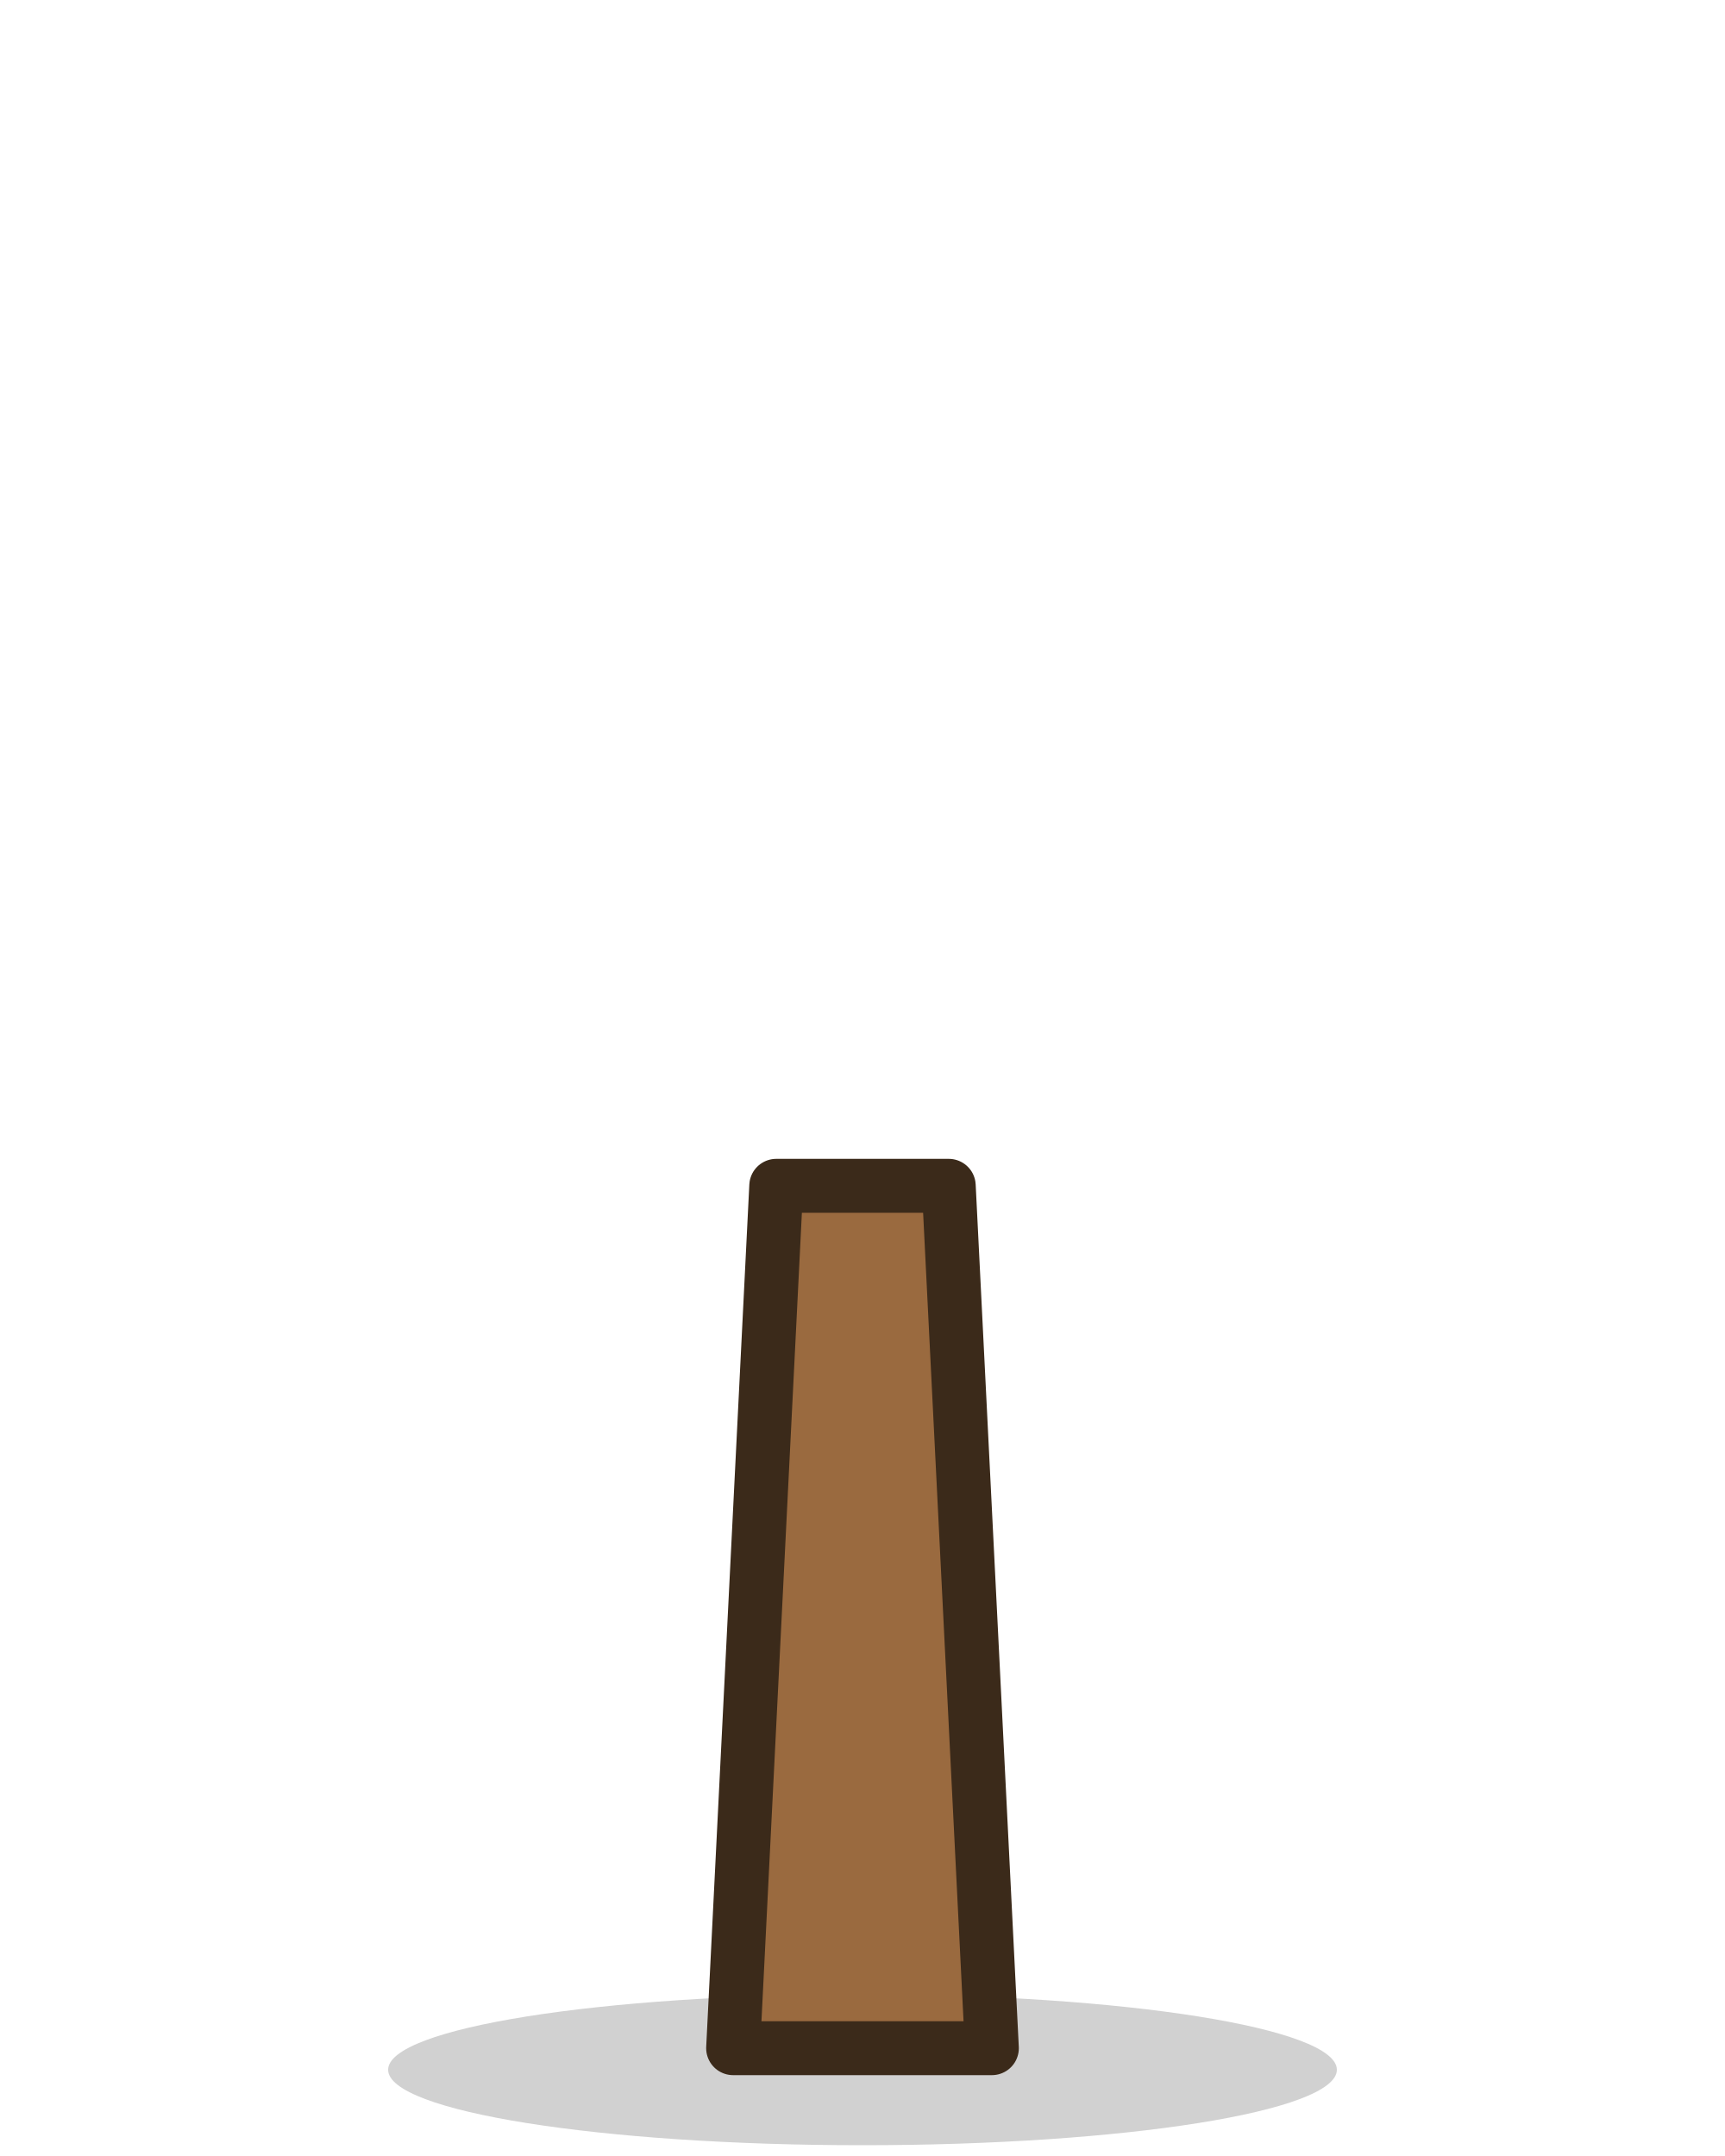
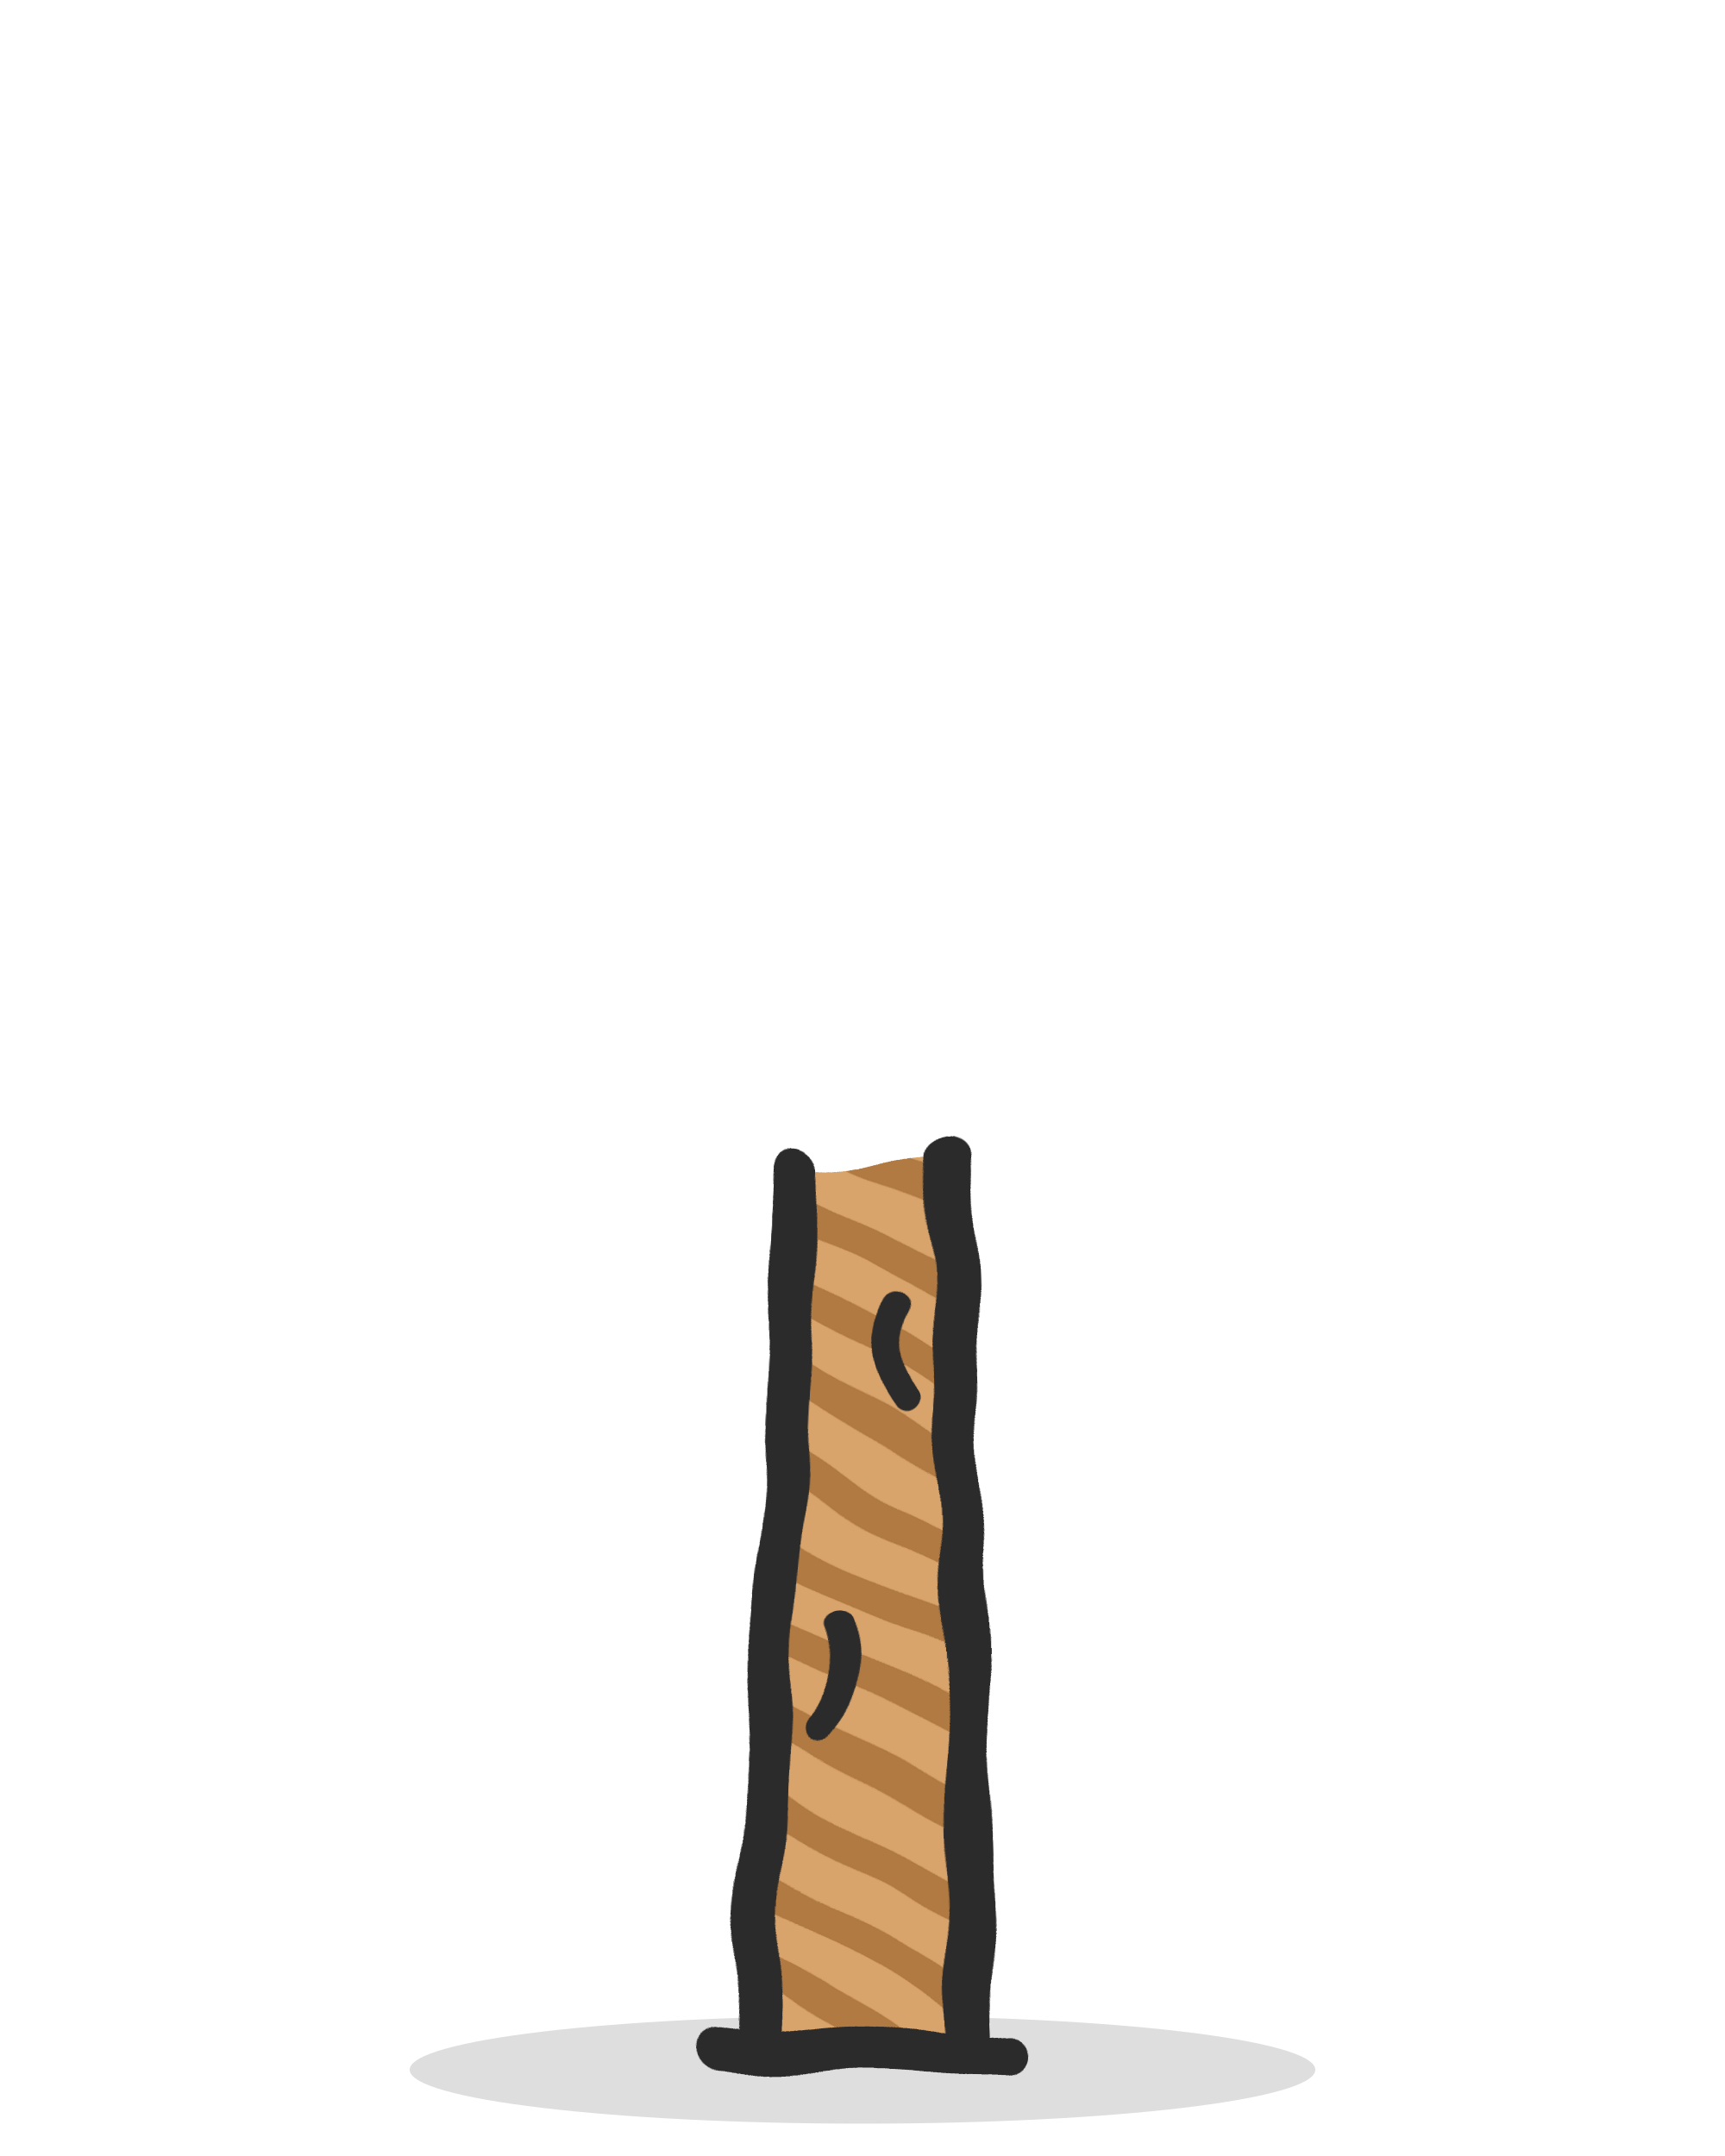
<svg xmlns="http://www.w3.org/2000/svg" width="160" height="200" viewBox="0 0 160 200">
-   <ellipse cx="80" cy="192" rx="44" ry="7" fill="#000" fill-opacity="0.18" />
-   <path d="M68 190 l4 -80 h16 l4 80 z" fill="#9a6a3f" stroke="#3b2a1a" stroke-width="5" stroke-linejoin="round" />
+   <defs>
+     <filter id="titrek" filterUnits="userSpaceOnUse" x="0" y="0" width="100%" height="100%">
+       <feTurbulence type="fractalNoise" baseFrequency="0.06" numOctaves="2" seed="11" result="g" />
+       <feDisplacementMap in="SourceGraphic" in2="g" scale="3.5" xChannelSelector="R" yChannelSelector="G" />
+     </filter>
+     <pattern id="kahve" width="7" height="7" patternUnits="userSpaceOnUse" patternTransform="rotate(30)">
+       <rect width="7" height="7" fill="#d9a46b" />
+       <line x1="0" y1="3.5" x2="7" y2="3.5" stroke="#b07a42" stroke-width="3" stroke-linecap="round" />
+     </pattern>
+   </defs>
+   <ellipse cx="80" cy="192" rx="42" ry="5" fill="#000" fill-opacity="0.13" />
+   <g filter="url(#titrek)" stroke="#2b2b2b" stroke-width="4" stroke-linecap="round" stroke-linejoin="round">
+     <path d="M70 190 l4 -82 M90 190 l-2 -82" fill="none" />
+     <path d="M70 190 q10 -4 20 0 l-2 -82 h-14 z" fill="url(#kahve)" stroke="none" />
+     <path d="M70 190 l4 -82 M90 190 l-2 -82 M66 190 h28" fill="none" />
+     <path d="M76 160 q4 -4 2 -10 M84 130 q-3 -4 -1 -9" fill="none" stroke-width="2.5" />
+   </g>
</svg>
